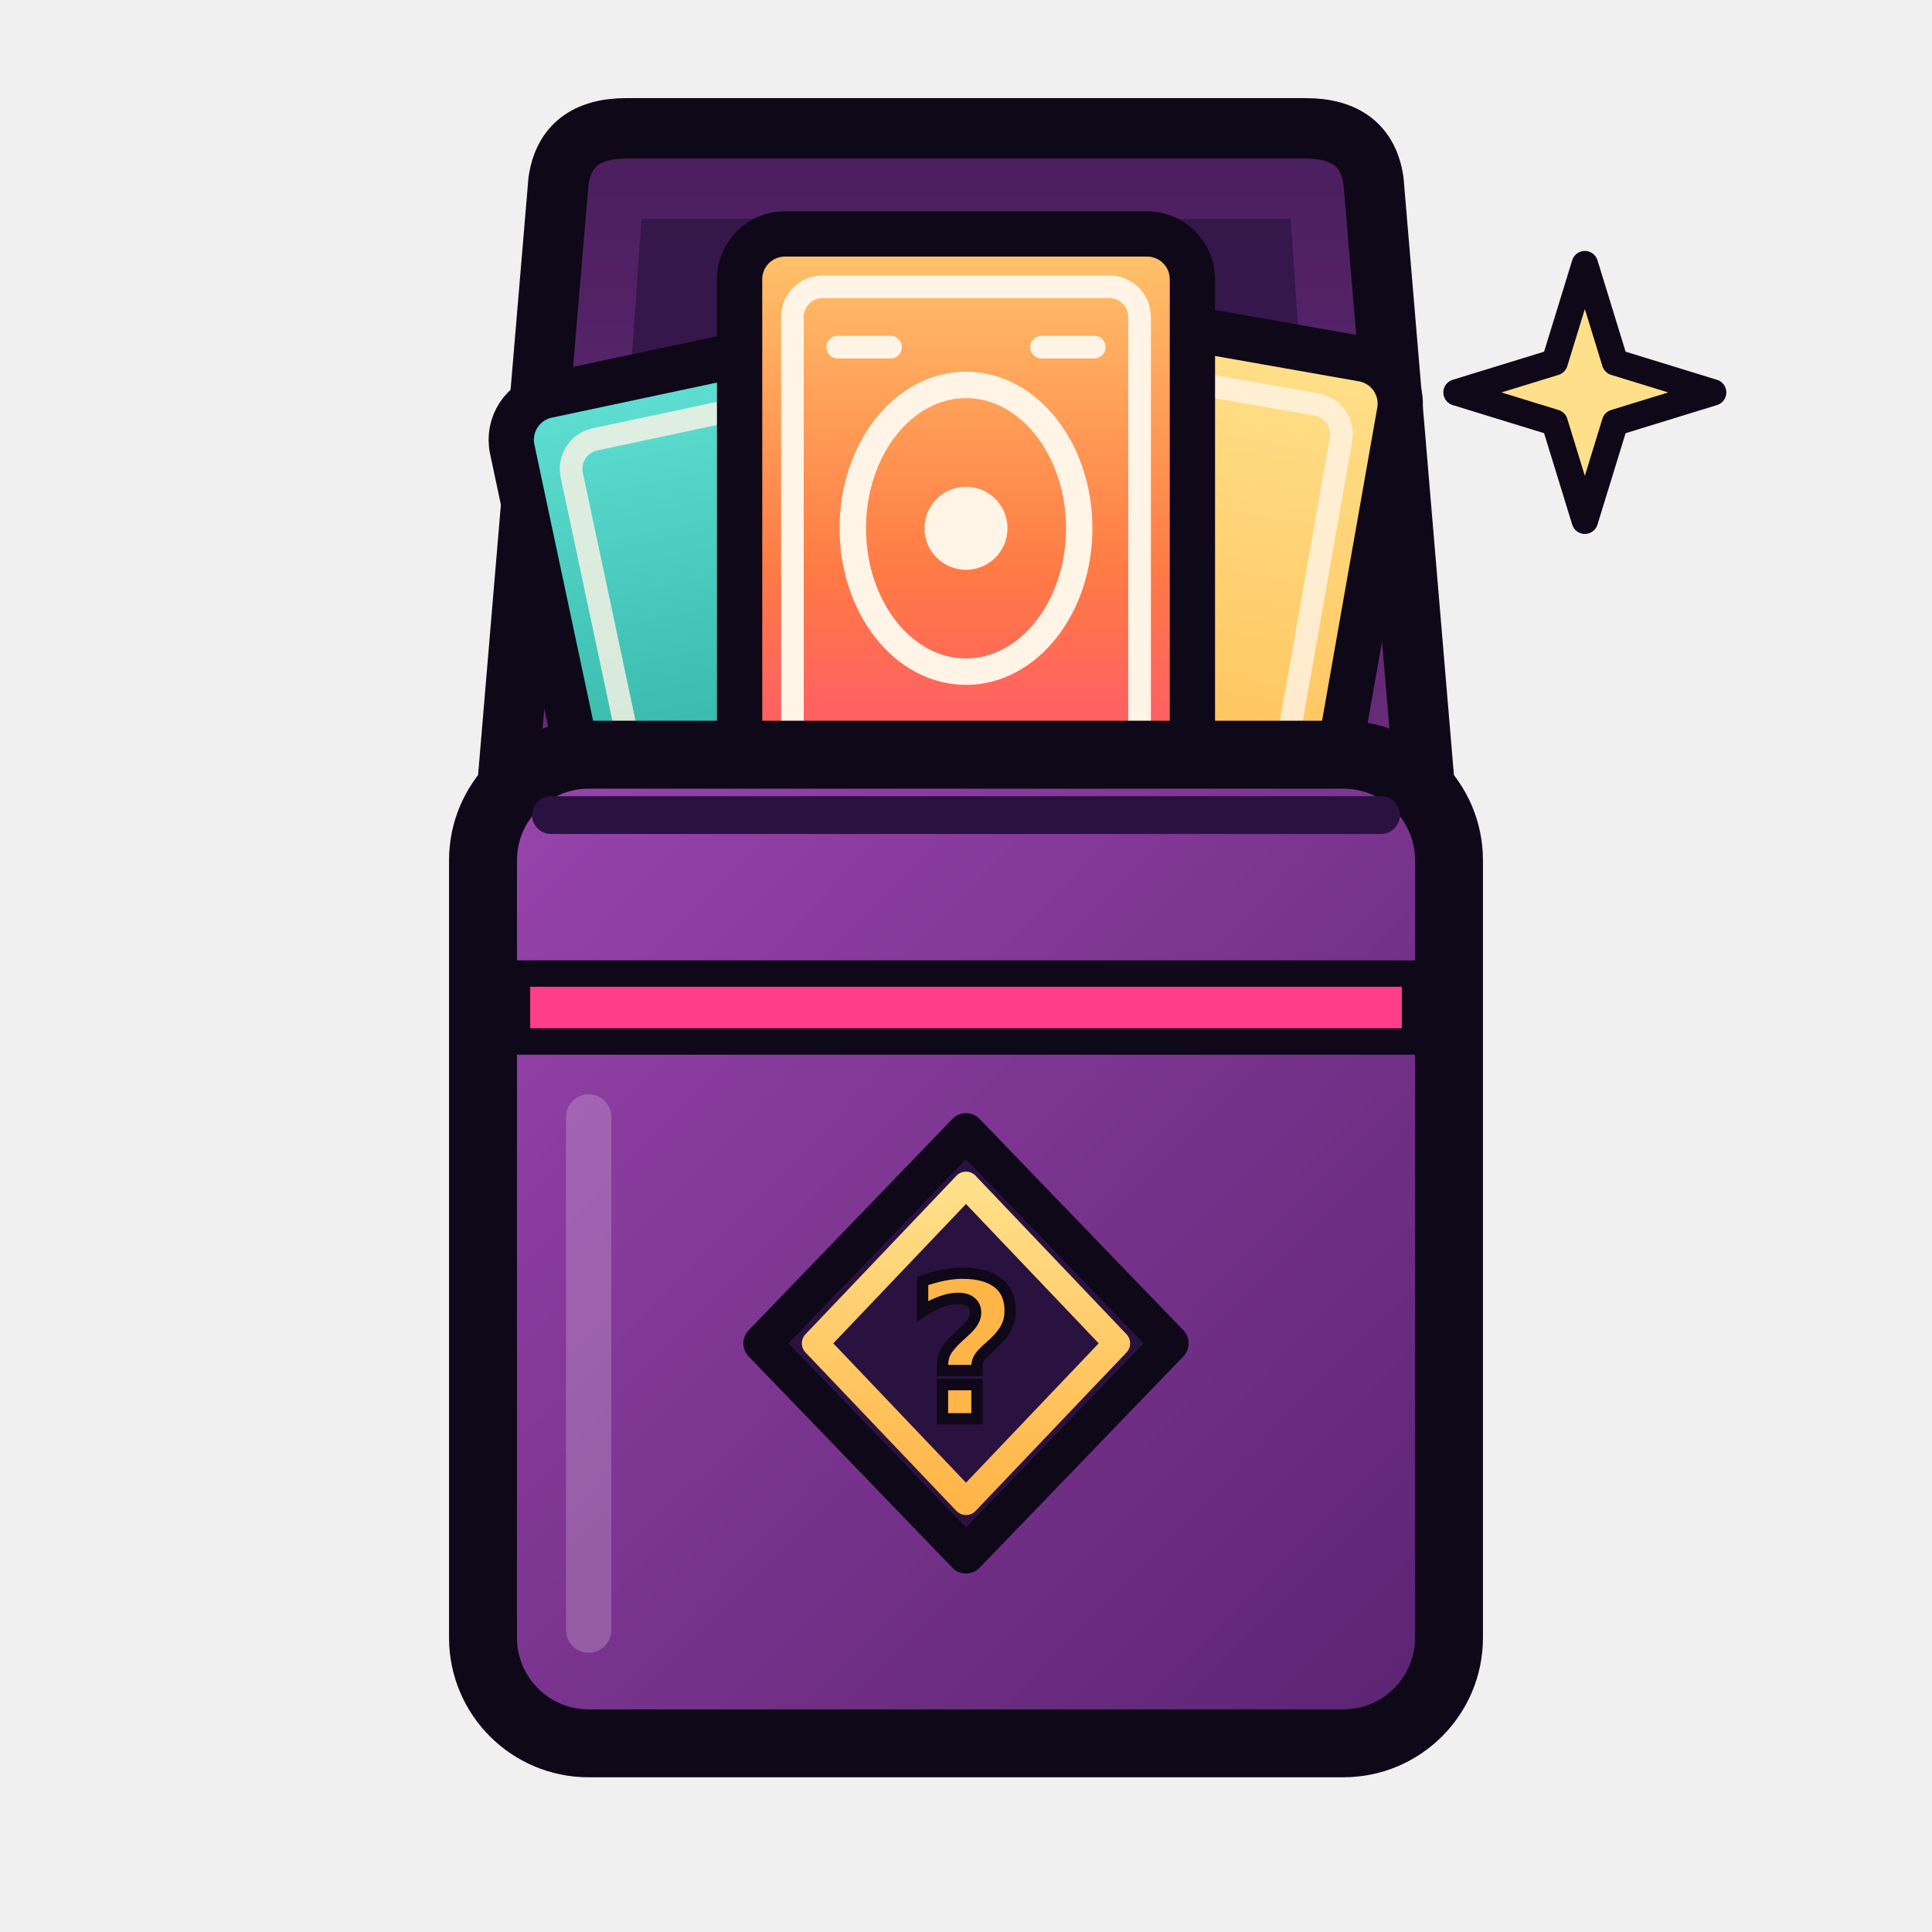
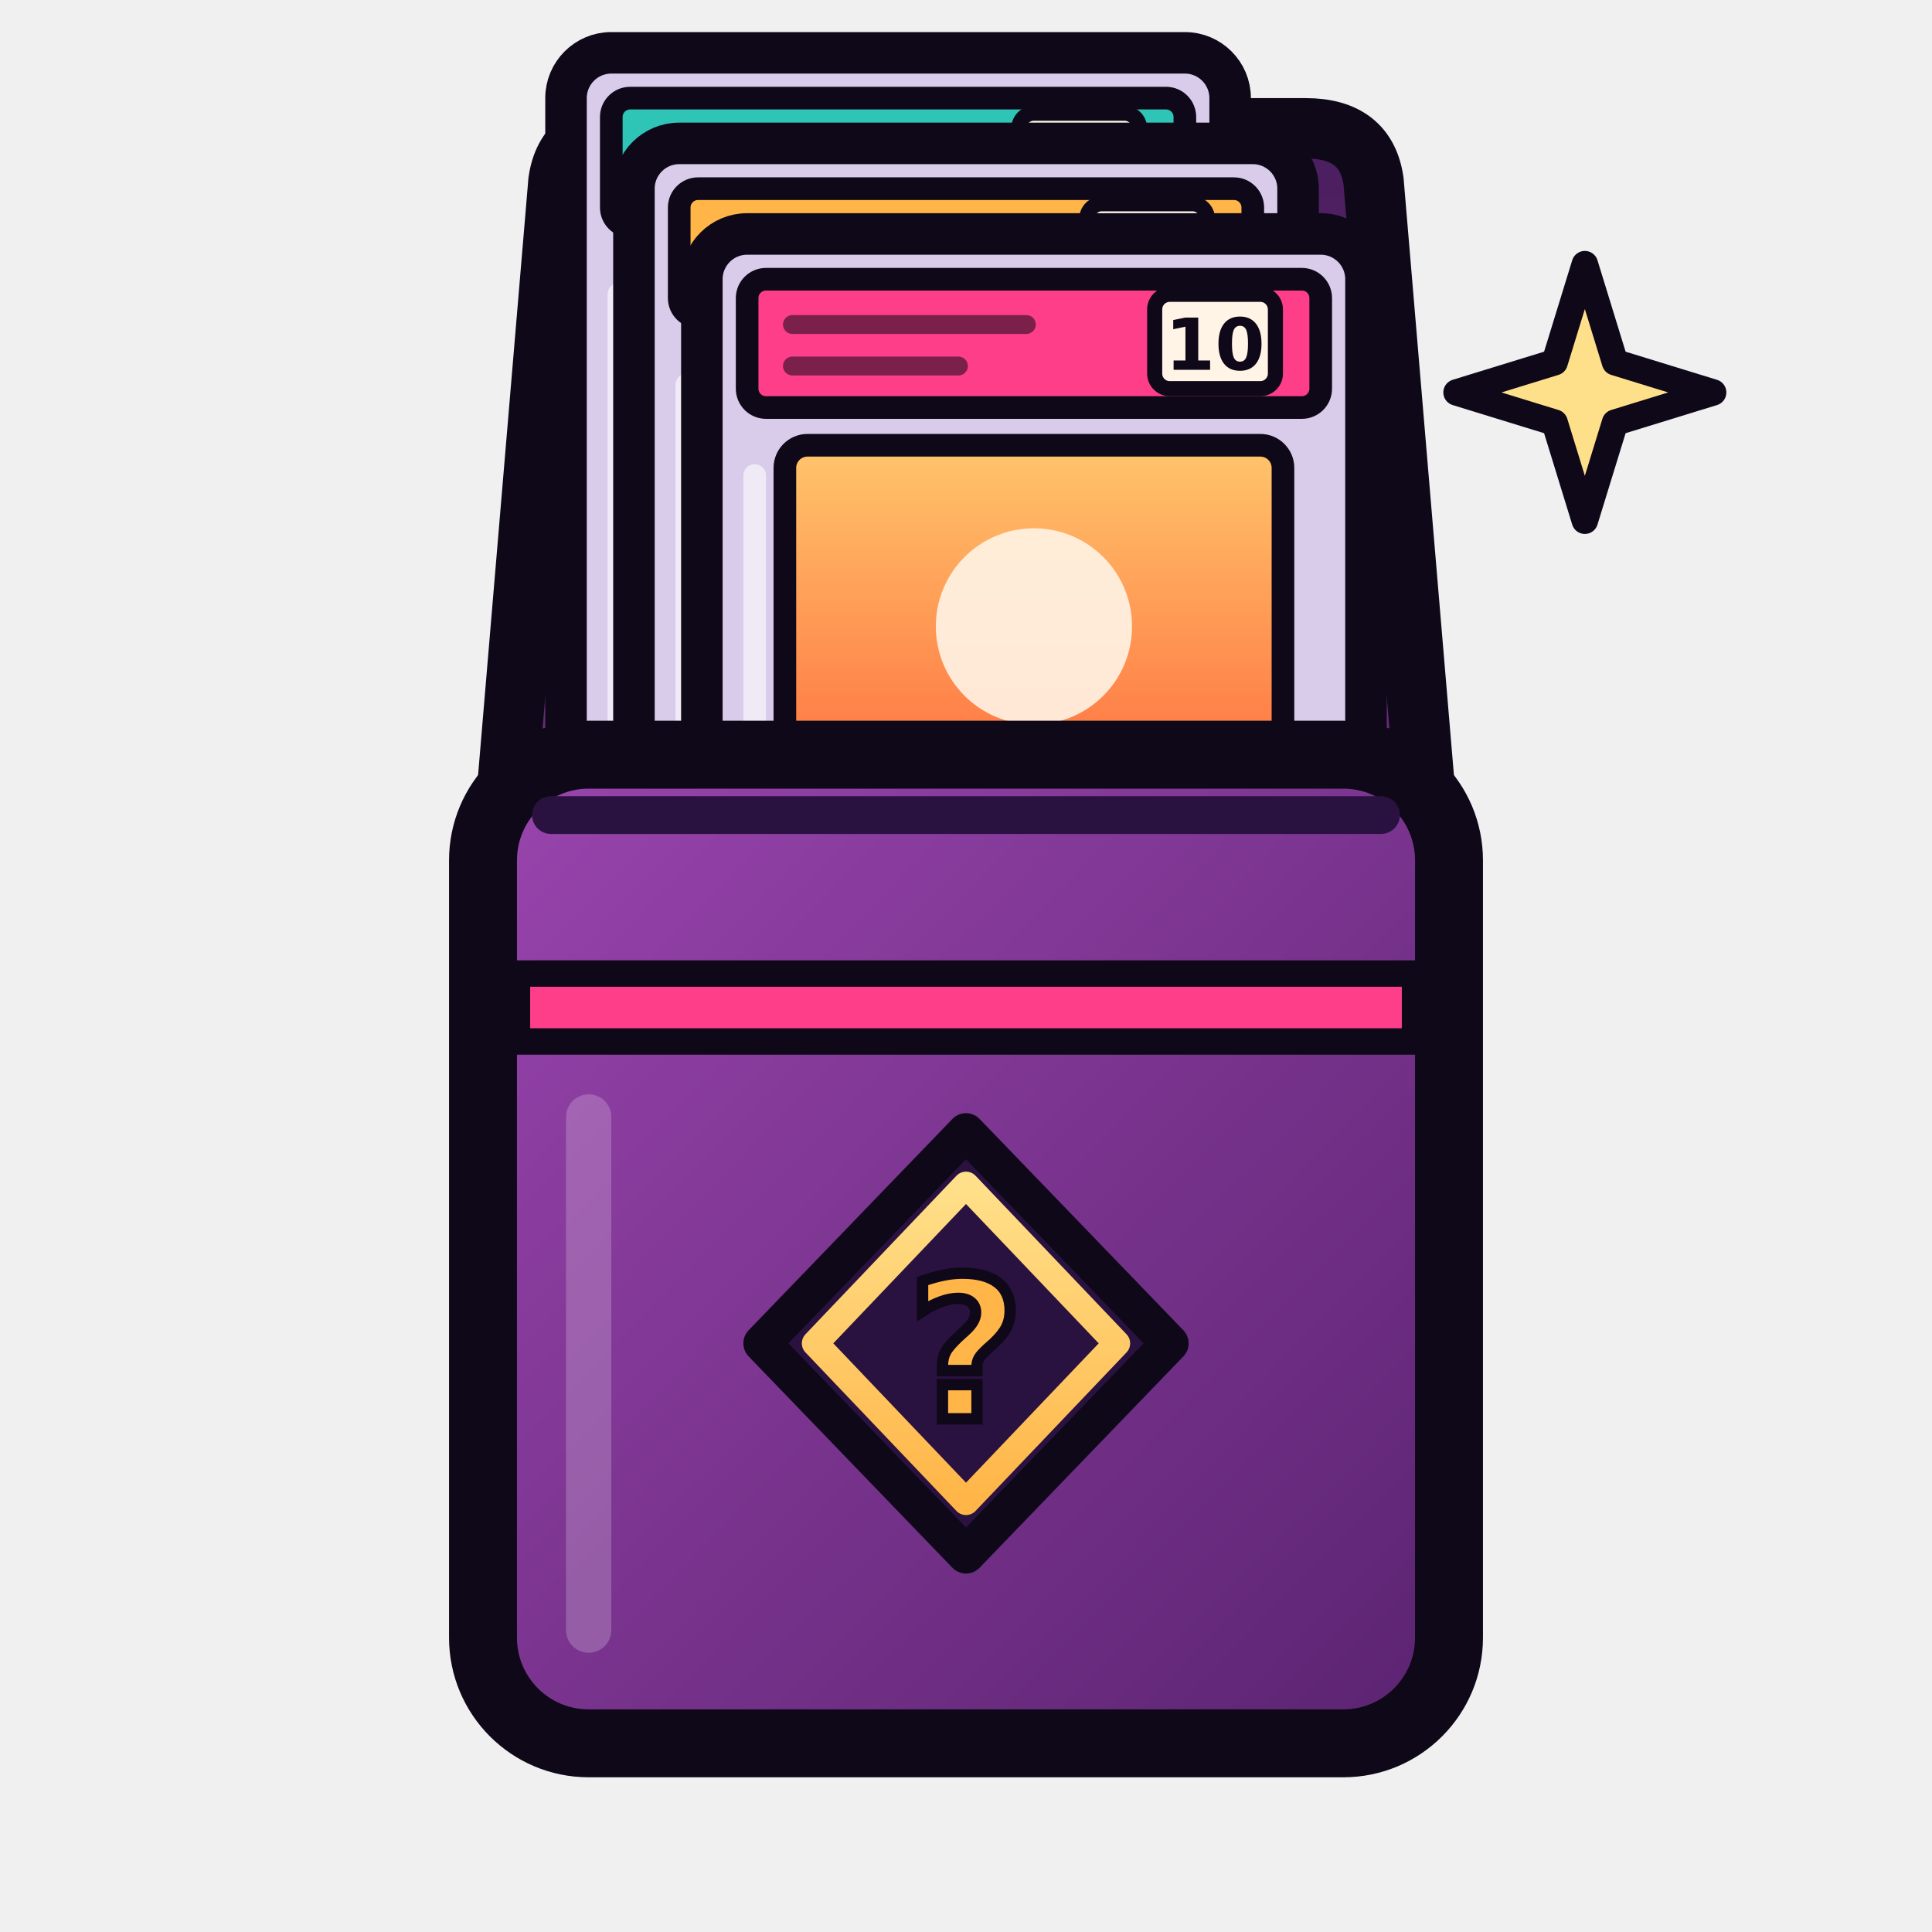
<svg xmlns="http://www.w3.org/2000/svg" viewBox="0 0 512 512" width="512" height="512">
  <defs>
    <linearGradient id="box" x1="0" y1="0" x2="1" y2="1">
      <stop offset="0" stop-color="#9A45AE" />
      <stop offset="1" stop-color="#5A2370" />
    </linearGradient>
    <linearGradient id="lid" x1="0" y1="0" x2="0" y2="1">
      <stop offset="0" stop-color="#4A1E5E" />
      <stop offset="1" stop-color="#6B2D7B" />
    </linearGradient>
    <linearGradient id="sun" x1="0" y1="0" x2="0" y2="1">
      <stop offset="0" stop-color="#FFC56B" />
      <stop offset="0.5" stop-color="#FF7A45" />
      <stop offset="1" stop-color="#FF3E8A" />
    </linearGradient>
    <linearGradient id="gold" x1="0" y1="0" x2="0" y2="1">
      <stop offset="0" stop-color="#FFE08A" />
      <stop offset="1" stop-color="#FFB547" />
    </linearGradient>
    <linearGradient id="teal" x1="0" y1="0" x2="0" y2="1">
      <stop offset="0" stop-color="#5FE0D3" />
      <stop offset="1" stop-color="#1E9C90" />
    </linearGradient>
  </defs>
  <path d="M134 214 L148 48 Q150 34 166 34 L346 34 Q362 34 364 48 L378 214 Z" fill="url(#lid)" stroke="#0E0818" stroke-width="16" stroke-linejoin="round" />
-   <path d="M160 200 L170 58 L342 58 L352 200 Z" fill="#2A1240" opacity="0.7" />
-   <g transform="rotate(-12 256 300)">
-     <rect x="176" y="86" width="120" height="170" rx="12" fill="url(#teal)" stroke="#0E0818" stroke-width="12" />
-     <rect x="190" y="100" width="92" height="142" rx="8" fill="none" stroke="#FFF4E6" stroke-width="6" opacity="0.8" />
-   </g>
-   <g transform="rotate(10 256 300)">
-     <rect x="216" y="80" width="120" height="170" rx="12" fill="url(#gold)" stroke="#0E0818" stroke-width="12" />
-     <rect x="230" y="94" width="92" height="142" rx="8" fill="none" stroke="#FFF4E6" stroke-width="6" opacity="0.8" />
+   <g>
+     <rect x="150" y="14" width="176" height="240" rx="12" fill="#D9CBEA" stroke="#0E0818" stroke-width="11" />
+     <rect x="162" y="26" width="152" height="34" rx="5" fill="#2EC4B6" stroke="#0E0818" stroke-width="6" />
+     <path d="M174 38 L236 38 M174 49 L218 49" stroke="#0E0818" stroke-width="5" stroke-linecap="round" opacity="0.55" />
+     <rect x="270" y="30" width="32" height="25" rx="4" fill="#FFF4E6" stroke="#0E0818" stroke-width="4" />
+     <text x="286" y="50" text-anchor="middle" font-family="DejaVu Sans, Arial, sans-serif" font-weight="900" font-size="19" fill="#0E0818">10</text>
+     <rect x="172" y="70" width="132" height="160" rx="6" fill="url(#teal)" stroke="#0E0818" stroke-width="6" />
+     <circle cx="238.0" cy="118" r="26" fill="#FFF4E6" opacity="0.9" />
+     <path d="M204.0 164 L272.0 164" stroke="#FFF4E6" stroke-width="7" stroke-linecap="round" opacity="0.9" />
+     <path d="M164 78 L164 214" stroke="#FFFFFF" stroke-width="6" stroke-linecap="round" opacity="0.6" />
  </g>
  <g>
-     <rect x="196" y="62" width="120" height="180" rx="12" fill="url(#sun)" stroke="#0E0818" stroke-width="12" />
-     <rect x="210" y="76" width="92" height="152" rx="8" fill="none" stroke="#FFF4E6" stroke-width="6" />
-     <ellipse cx="256" cy="140" rx="30" ry="38" fill="none" stroke="#FFF4E6" stroke-width="7" />
-     <circle cx="256" cy="140" r="11" fill="#FFF4E6" />
-     <path d="M222 92 L236 92 M276 92 L290 92" stroke="#FFF4E6" stroke-width="6" stroke-linecap="round" />
+     <rect x="168" y="38" width="176" height="240" rx="12" fill="#D9CBEA" stroke="#0E0818" stroke-width="11" />
+     <rect x="180" y="50" width="152" height="34" rx="5" fill="#FFB547" stroke="#0E0818" stroke-width="6" />
+     <path d="M192 62 L254 62 M192 73 L236 73" stroke="#0E0818" stroke-width="5" stroke-linecap="round" opacity="0.55" />
+     <rect x="288" y="54" width="32" height="25" rx="4" fill="#FFF4E6" stroke="#0E0818" stroke-width="4" />
+     <text x="304" y="74" text-anchor="middle" font-family="DejaVu Sans, Arial, sans-serif" font-weight="900" font-size="19" fill="#0E0818">10</text>
+     <rect x="190" y="94" width="132" height="160" rx="6" fill="url(#gold)" stroke="#0E0818" stroke-width="6" />
+     <circle cx="256.0" cy="142" r="26" fill="#FFF4E6" opacity="0.9" />
+     <path d="M222.0 188 L290.0 188" stroke="#FFF4E6" stroke-width="7" stroke-linecap="round" opacity="0.9" />
+     <path d="M182 102 L182 238" stroke="#FFFFFF" stroke-width="6" stroke-linecap="round" opacity="0.6" />
+   </g>
+   <g>
+     <rect x="186" y="62" width="176" height="240" rx="12" fill="#D9CBEA" stroke="#0E0818" stroke-width="11" />
+     <rect x="198" y="74" width="152" height="34" rx="5" fill="#FF3E8A" stroke="#0E0818" stroke-width="6" />
+     <path d="M210 86 L272 86 M210 97 L254 97" stroke="#0E0818" stroke-width="5" stroke-linecap="round" opacity="0.55" />
+     <rect x="306" y="78" width="32" height="25" rx="4" fill="#FFF4E6" stroke="#0E0818" stroke-width="4" />
+     <text x="322" y="98" text-anchor="middle" font-family="DejaVu Sans, Arial, sans-serif" font-weight="900" font-size="19" fill="#0E0818">10</text>
+     <rect x="208" y="118" width="132" height="160" rx="6" fill="url(#sun)" stroke="#0E0818" stroke-width="6" />
+     <circle cx="274.0" cy="166" r="26" fill="#FFF4E6" opacity="0.9" />
+     <path d="M240.0 212 L308.0 212" stroke="#FFF4E6" stroke-width="7" stroke-linecap="round" opacity="0.9" />
+     <path d="M200 126 L200 262" stroke="#FFFFFF" stroke-width="6" stroke-linecap="round" opacity="0.6" />
  </g>
  <rect x="128" y="200" width="256" height="262" rx="28" fill="url(#box)" stroke="#0E0818" stroke-width="18" />
  <path d="M146 216 L366 216" stroke="#2A1240" stroke-width="10" stroke-linecap="round" />
  <rect x="137" y="258" width="238" height="18" fill="#FF3E8A" stroke="#0E0818" stroke-width="7" />
  <path d="M156 296 L156 432" stroke="#FFFFFF" stroke-width="12" stroke-linecap="round" opacity="0.2" />
  <path d="M256 300 L310 356 L256 412 L202 356 Z" fill="#2A1240" stroke="#0E0818" stroke-width="10" stroke-linejoin="round" />
  <path d="M256 314 L296 356 L256 398 L216 356 Z" fill="none" stroke="url(#gold)" stroke-width="7" stroke-linejoin="round" />
  <text x="256" y="376" text-anchor="middle" font-family="DejaVu Sans, Arial, sans-serif" font-weight="900" font-size="52" fill="#FFB547" stroke="#0E0818" stroke-width="3">?</text>
  <path d="M420 70 L428 96 L454 104 L428 112 L420 138 L412 112 L386 104 L412 96 Z" fill="#FFE08A" stroke="#0E0818" stroke-width="7" stroke-linejoin="round" />
</svg>
